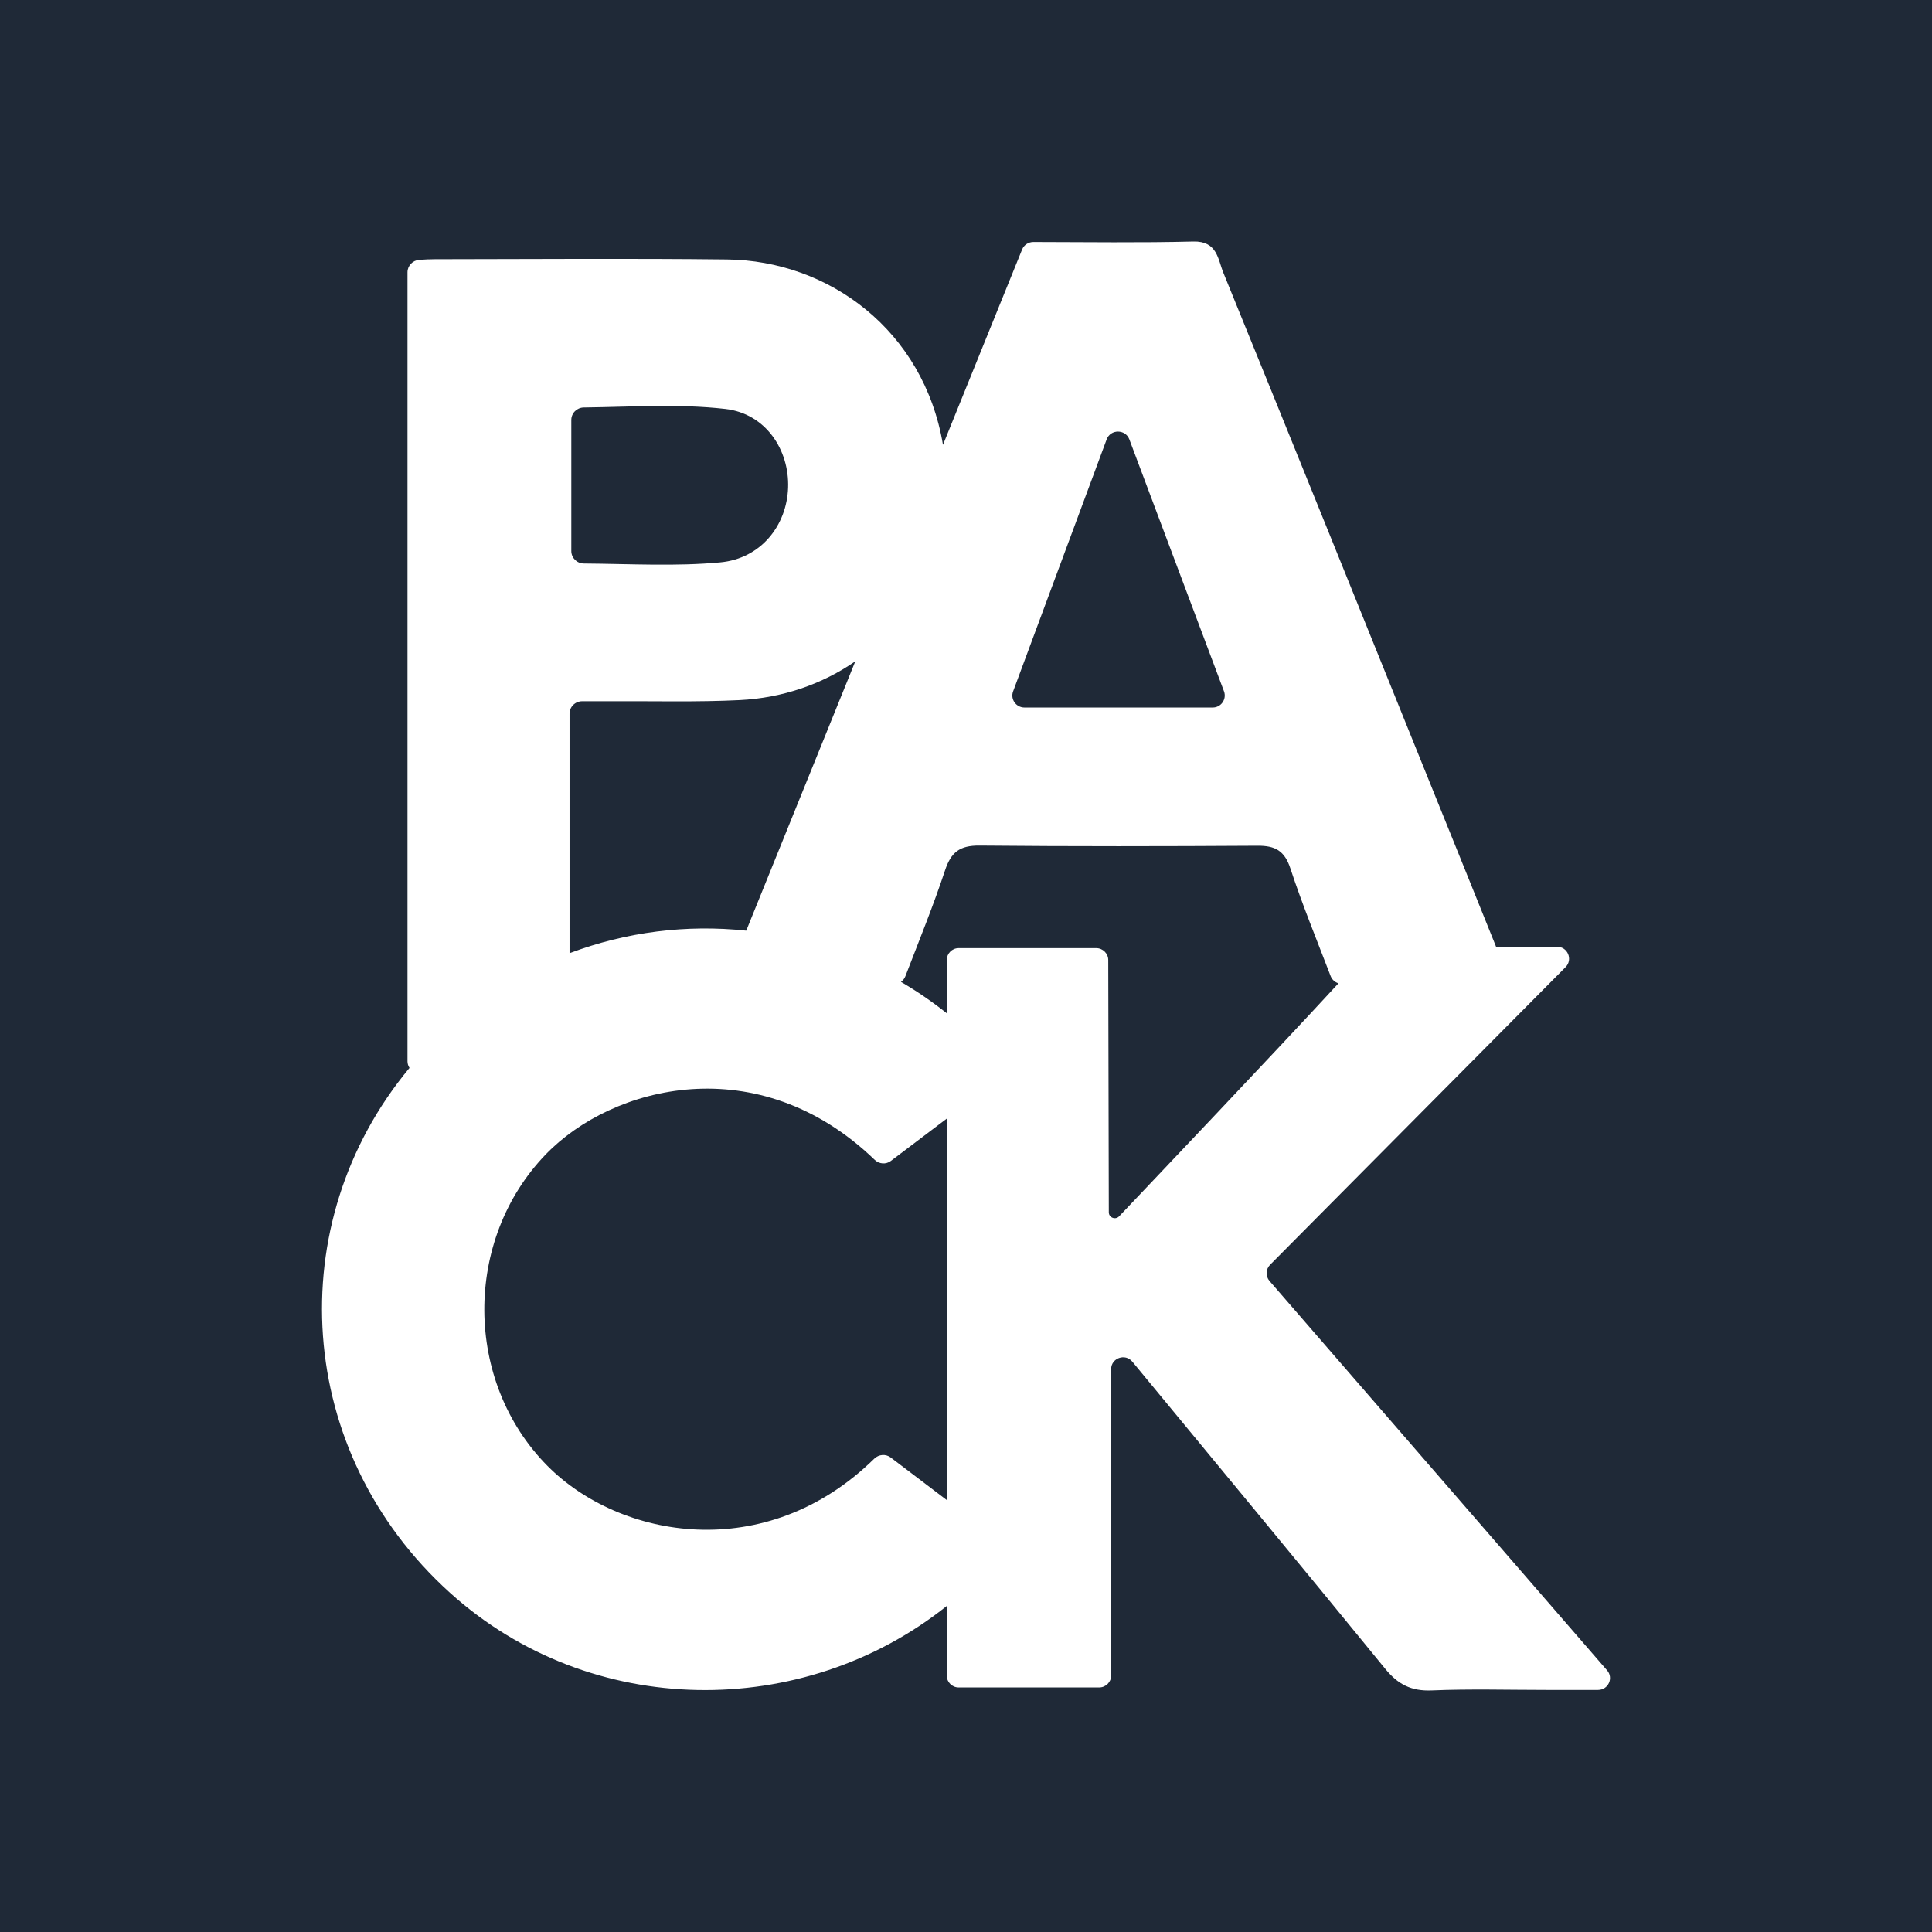
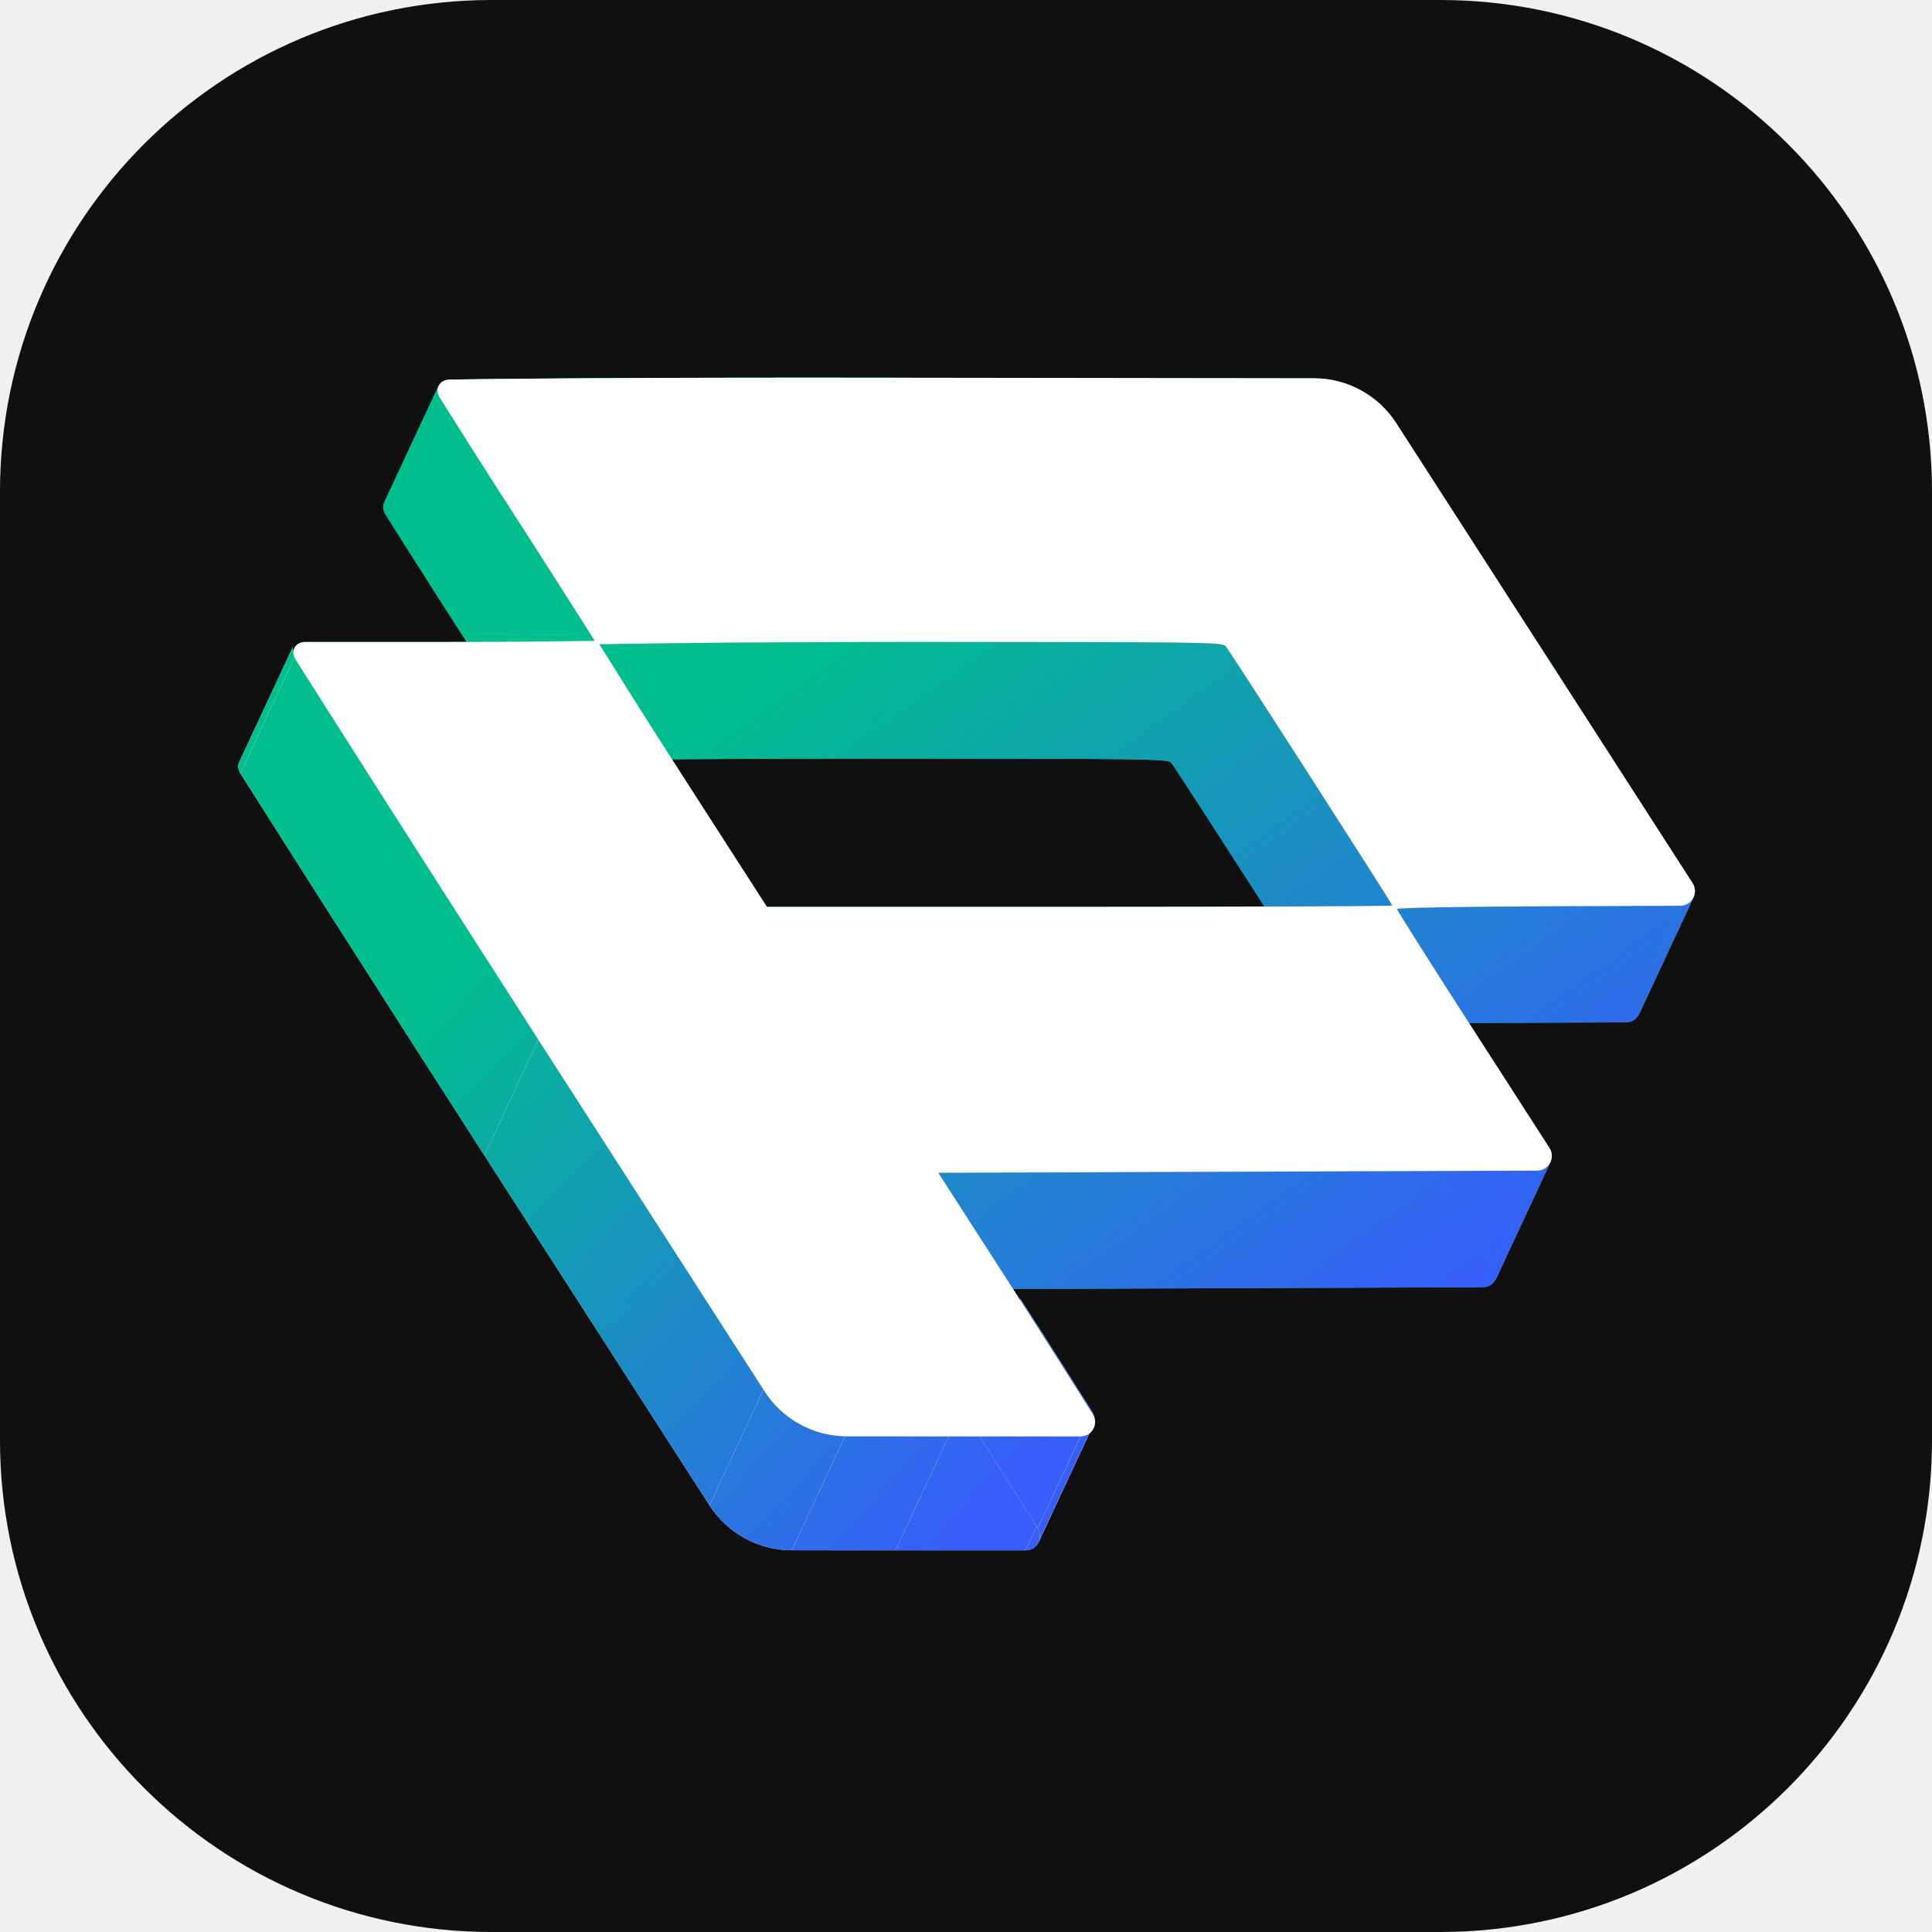
- <svg xmlns="http://www.w3.org/2000/svg" id="favicon" width="24" height="24" viewBox="0 0 24 24" fill="none">
-   <rect width="24" height="24" fill="#1F2937" />
-   <path fill-rule="evenodd" clip-rule="evenodd" d="M13.902 15.11C13.856 15.158 13.774 15.126 13.774 15.06L13.767 11.926C13.767 11.845 13.7 11.778 13.618 11.778H11.909C11.827 11.778 11.761 11.845 11.761 11.926V12.587C11.579 12.442 11.389 12.312 11.192 12.197C11.217 12.18 11.236 12.156 11.247 12.127C11.418 11.683 11.593 11.254 11.739 10.814C11.814 10.586 11.922 10.502 12.167 10.504C13.318 10.515 14.47 10.513 15.622 10.506C15.838 10.505 15.956 10.565 16.029 10.786C16.177 11.236 16.358 11.677 16.53 12.126C16.547 12.169 16.583 12.202 16.627 12.215C15.824 13.087 14.342 14.646 13.902 15.11ZM11.064 18.105C11.003 18.059 10.917 18.066 10.862 18.119C9.513 19.444 7.698 19.116 6.799 18.208C5.763 17.161 5.755 15.404 6.778 14.342C7.603 13.485 9.417 13.012 10.866 14.408C10.921 14.461 11.005 14.468 11.066 14.422C11.297 14.247 11.529 14.071 11.761 13.896V18.634C11.531 18.459 11.3 18.284 11.064 18.105ZM7.232 8.711C7.365 8.711 7.478 8.711 7.591 8.711C8.123 8.708 8.656 8.723 9.187 8.697C9.727 8.67 10.219 8.496 10.625 8.215C10.174 9.329 9.723 10.444 9.27 11.561C8.532 11.482 7.78 11.575 7.075 11.841V8.866C7.075 8.78 7.146 8.711 7.232 8.711ZM7.097 5.217C7.097 5.132 7.166 5.063 7.252 5.062C7.842 5.055 8.432 5.014 9.01 5.08C9.514 5.138 9.806 5.59 9.79 6.058C9.774 6.526 9.454 6.939 8.946 6.986C8.4 7.037 7.846 7.005 7.252 7C7.166 6.999 7.097 6.93 7.097 6.845V5.217ZM12.585 8.589C12.969 7.556 13.348 6.535 13.747 5.459C13.795 5.329 13.98 5.329 14.029 5.458C14.431 6.529 14.813 7.546 15.205 8.588C15.241 8.685 15.169 8.789 15.065 8.789H12.726C12.622 8.789 12.549 8.686 12.585 8.589ZM19.964 20.75C18.53 19.095 17.157 17.511 15.77 15.912C15.72 15.854 15.723 15.767 15.777 15.712C16.996 14.484 18.198 13.272 19.449 12.013C19.541 11.919 19.474 11.76 19.342 11.761C19.08 11.762 18.831 11.763 18.586 11.764C18.322 11.108 18.064 10.468 17.805 9.829C16.938 7.681 16.071 5.533 15.197 3.388C15.129 3.222 15.123 2.993 14.824 3C14.167 3.017 13.51 3.007 12.837 3.006C12.775 3.006 12.72 3.043 12.697 3.099C12.369 3.909 12.041 4.718 11.714 5.526C11.475 4.104 10.298 3.237 9.03 3.223C7.822 3.209 6.613 3.219 5.405 3.22C5.34 3.22 5.275 3.223 5.209 3.228C5.127 3.233 5.062 3.301 5.062 3.382V13.184C5.062 13.215 5.072 13.242 5.087 13.266C3.483 15.197 3.657 18.04 5.59 19.786C7.336 21.364 9.978 21.374 11.761 19.95V20.815C11.761 20.896 11.827 20.962 11.909 20.962H13.654C13.736 20.962 13.803 20.896 13.803 20.815V17.008C13.803 16.87 13.978 16.808 14.066 16.915L14.068 16.917C15.115 18.186 16.165 19.452 17.205 20.727C17.364 20.923 17.529 21.01 17.787 20.999C18.261 20.979 18.736 20.993 19.211 20.993H19.851C19.978 20.993 20.047 20.845 19.964 20.75Z" fill="white" />
+ <svg xmlns="http://www.w3.org/2000/svg" id="favicon" width="44" height="44" viewBox="0 0 44 44" fill="none">
+   <rect width="44" height="44" rx="11.2" fill="url(#paint0_linear_94_1226585)" />
+   <path fill-rule="evenodd" clip-rule="evenodd" d="M23.257 29.647L21.368 26.712L20.13 29.367L22.019 32.302L23.257 29.647Z" fill="#00BE8E" />
+   <path fill-rule="evenodd" clip-rule="evenodd" d="M35.01 14.621L31.799 9.637L30.561 12.292L33.771 17.276L35.01 14.621Z" fill="#00BE8E" />
+   <path fill-rule="evenodd" clip-rule="evenodd" d="M29.927 8.615L20.435 8.603L19.196 11.258L28.689 11.271L29.927 8.615Z" fill="#00BE8E" />
+   <path fill-rule="evenodd" clip-rule="evenodd" d="M10.236 8.645L8.998 11.3L10.236 8.645Z" fill="#00BE8E" />
+   <path fill-rule="evenodd" clip-rule="evenodd" d="M15.559 17.69L17.466 20.653L16.228 23.309L14.32 20.345L15.559 17.69Z" fill="#00BE8E" />
+   <path fill-rule="evenodd" clip-rule="evenodd" d="M17.466 20.653H24.586L23.348 23.308H16.227L17.466 20.653Z" fill="#00BE8E" />
+   <path fill-rule="evenodd" clip-rule="evenodd" d="M13.65 14.674L12.412 17.329L13.65 14.674Z" fill="#00BE8E" />
+   <path fill-rule="evenodd" clip-rule="evenodd" d="M10.238 8.645C10.118 8.647 10.03 8.705 9.989 8.788L8.751 11.443C8.791 11.361 8.88 11.303 8.999 11.3L10.238 8.645Z" fill="#00BE8E" />
+   <path fill-rule="evenodd" clip-rule="evenodd" d="M13.543 14.595C13.543 14.595 11.95 14.621 10.003 14.621L8.765 17.277C10.712 17.277 12.305 17.251 12.305 17.251L13.543 14.595Z" fill="#00BE8E" />
+   <path fill-rule="evenodd" clip-rule="evenodd" d="M10.003 14.621C8.586 14.621 7.523 14.621 6.952 14.621L5.714 17.277C6.284 17.277 7.347 17.277 8.765 17.277L10.003 14.621Z" fill="#00BE8E" />
+   <path fill-rule="evenodd" clip-rule="evenodd" d="M6.954 14.621C6.834 14.621 6.745 14.676 6.705 14.757L5.467 17.412C5.507 17.332 5.596 17.276 5.715 17.276L6.954 14.621Z" fill="#00BE8E" />
+   <path fill-rule="evenodd" clip-rule="evenodd" d="M24.592 32.653C24.728 32.653 24.836 32.576 24.888 32.472L23.65 35.127C23.597 35.232 23.49 35.308 23.354 35.308L24.592 32.653Z" fill="white" />
+   <path fill-rule="evenodd" clip-rule="evenodd" d="M24.592 32.653C24.728 32.653 24.836 32.576 24.888 32.472L23.65 35.127C23.597 35.232 23.49 35.308 23.354 35.308L24.592 32.653Z" fill="url(#paint1_linear_94_1226585)" />
+   <path fill-rule="evenodd" clip-rule="evenodd" d="M12.269 23.656L17.398 31.628L16.159 34.284L11.03 26.311L12.269 23.656Z" fill="white" />
+   <path fill-rule="evenodd" clip-rule="evenodd" d="M12.269 23.656L17.398 31.628L16.159 34.284L11.03 26.311L12.269 23.656Z" fill="url(#paint2_linear_94_1226585)" />
+   <path fill-rule="evenodd" clip-rule="evenodd" d="M19.27 32.651L21.634 32.653L20.396 35.308L18.032 35.307L19.27 32.651Z" fill="white" />
+   <path fill-rule="evenodd" clip-rule="evenodd" d="M19.27 32.651L21.634 32.653L20.396 35.308L18.032 35.307L19.27 32.651Z" fill="url(#paint3_linear_94_1226585)" />
+   <path fill-rule="evenodd" clip-rule="evenodd" d="M21.634 32.653L24.592 32.653L23.354 35.308L20.396 35.308L21.634 32.653Z" fill="white" />
+   <path fill-rule="evenodd" clip-rule="evenodd" d="M21.634 32.653L24.592 32.653L23.354 35.308L20.396 35.308L21.634 32.653Z" fill="url(#paint4_linear_94_1226585)" />
+   <path fill-rule="evenodd" clip-rule="evenodd" d="M6.688 14.696C6.651 14.77 6.655 14.866 6.714 14.96L5.476 17.615C5.417 17.521 5.413 17.426 5.45 17.352L6.688 14.696Z" fill="white" />
+   <path fill-rule="evenodd" clip-rule="evenodd" d="M6.688 14.696C6.651 14.77 6.655 14.866 6.714 14.96L5.476 17.615C5.417 17.521 5.413 17.426 5.45 17.352L6.688 14.696Z" fill="url(#paint5_linear_94_1226585)" />
+   <path fill-rule="evenodd" clip-rule="evenodd" d="M6.714 14.96C7.44 16.109 9.663 19.605 12.269 23.656L11.03 26.311C8.425 22.261 6.202 18.764 5.476 17.615L6.714 14.96Z" fill="white" />
+   <path fill-rule="evenodd" clip-rule="evenodd" d="M6.714 14.96C7.44 16.109 9.663 19.605 12.269 23.656L11.03 26.311C8.425 22.261 6.202 18.764 5.476 17.615L6.714 14.96Z" fill="url(#paint6_linear_94_1226585)" />
+   <path fill-rule="evenodd" clip-rule="evenodd" d="M17.398 31.628C17.807 32.265 18.513 32.651 19.27 32.651L18.032 35.307C17.275 35.306 16.569 34.921 16.159 34.284L17.398 31.628Z" fill="white" />
+   <path fill-rule="evenodd" clip-rule="evenodd" d="M17.398 31.628C17.807 32.265 18.513 32.651 19.27 32.651L18.032 35.307C17.275 35.306 16.569 34.921 16.159 34.284L17.398 31.628Z" fill="url(#paint7_linear_94_1226585)" />
+   <path fill-rule="evenodd" clip-rule="evenodd" d="M24.888 32.472C24.937 32.375 24.939 32.254 24.872 32.148L23.634 34.804C23.701 34.91 23.699 35.03 23.65 35.127L24.888 32.472Z" fill="white" />
+   <path fill-rule="evenodd" clip-rule="evenodd" d="M24.888 32.472C24.937 32.375 24.939 32.254 24.872 32.148L23.634 34.804C23.701 34.91 23.699 35.03 23.65 35.127L24.888 32.472Z" fill="url(#paint8_linear_94_1226585)" />
+   <path fill-rule="evenodd" clip-rule="evenodd" d="M24.872 32.148C24.521 31.59 23.914 30.629 23.242 29.586L22.004 32.241C22.676 33.285 23.282 34.245 23.634 34.804L24.872 32.148Z" fill="white" />
+   <path fill-rule="evenodd" clip-rule="evenodd" d="M24.872 32.148C24.521 31.59 23.914 30.629 23.242 29.586L22.004 32.241C22.676 33.285 23.282 34.245 23.634 34.804L24.872 32.148Z" fill="url(#paint9_linear_94_1226585)" />
+   <path fill-rule="evenodd" clip-rule="evenodd" d="M33.717 23.704C32.67 22.079 31.814 20.728 31.814 20.702L30.576 23.357C30.576 23.384 31.432 24.735 32.478 26.359L33.717 23.704Z" fill="#00BE8E" />
+   <path fill-rule="evenodd" clip-rule="evenodd" d="M31.799 9.637C31.389 9.001 30.684 8.616 29.928 8.615L28.689 11.27C29.446 11.271 30.151 11.656 30.561 12.292L31.799 9.637Z" fill="#00BE8E" />
+   <path fill-rule="evenodd" clip-rule="evenodd" d="M13.65 14.674C13.65 14.674 14.509 16.06 15.558 17.69L14.319 20.345C13.271 18.716 12.412 17.329 12.412 17.329L13.65 14.674Z" fill="#00BE8E" />
+   <path fill-rule="evenodd" clip-rule="evenodd" d="M24.586 20.653C28.502 20.653 31.706 20.639 31.706 20.622L30.468 23.277C30.468 23.295 27.264 23.309 23.348 23.309L24.586 20.653Z" fill="#00BE8E" />
+   <path fill-rule="evenodd" clip-rule="evenodd" d="M21.37 26.711L28.494 26.684L27.256 29.34L20.132 29.367L21.37 26.711Z" fill="#00BE8E" />
+   <path fill-rule="evenodd" clip-rule="evenodd" d="M21.37 26.711L28.494 26.684L27.256 29.34L20.132 29.367L21.37 26.711Z" fill="url(#paint10_linear_94_1226585)" />
+   <path fill-rule="evenodd" clip-rule="evenodd" d="M28.494 26.684L35.008 26.66L33.77 29.315L27.256 29.34L28.494 26.684Z" fill="#00BE8E" />
+   <path fill-rule="evenodd" clip-rule="evenodd" d="M28.494 26.684L35.008 26.66L33.77 29.315L27.256 29.34L28.494 26.684Z" fill="url(#paint11_linear_94_1226585)" />
+   <path fill-rule="evenodd" clip-rule="evenodd" d="M35.288 26.145L33.716 23.703L32.478 26.359L34.049 28.8L35.288 26.145Z" fill="#00BE8E" />
+   <path fill-rule="evenodd" clip-rule="evenodd" d="M35.288 26.145L33.716 23.703L32.478 26.359L34.049 28.8L35.288 26.145Z" fill="url(#paint12_linear_94_1226585)" />
+   <path fill-rule="evenodd" clip-rule="evenodd" d="M35.008 26.66C35.145 26.659 35.254 26.58 35.307 26.473L34.068 29.128C34.016 29.235 33.907 29.315 33.77 29.315L35.008 26.66Z" fill="#00BE8E" />
+   <path fill-rule="evenodd" clip-rule="evenodd" d="M35.008 26.66C35.145 26.659 35.254 26.58 35.307 26.473L34.068 29.128C34.016 29.235 33.907 29.315 33.77 29.315L35.008 26.66Z" fill="url(#paint13_linear_94_1226585)" />
+   <path fill-rule="evenodd" clip-rule="evenodd" d="M35.307 26.473C35.355 26.374 35.356 26.251 35.288 26.145L34.049 28.8C34.118 28.907 34.117 29.029 34.068 29.128L35.307 26.473Z" fill="#00BE8E" />
+   <path fill-rule="evenodd" clip-rule="evenodd" d="M35.307 26.473C35.355 26.374 35.356 26.251 35.288 26.145L34.049 28.8C34.118 28.907 34.117 29.029 34.068 29.128L35.307 26.473Z" fill="url(#paint14_linear_94_1226585)" />
+   <path fill-rule="evenodd" clip-rule="evenodd" d="M35.346 20.64L38.268 20.628L37.029 23.284L34.108 23.295L35.346 20.64Z" fill="#00BE8E" />
+   <path fill-rule="evenodd" clip-rule="evenodd" d="M35.346 20.64L38.268 20.628L37.029 23.284L34.108 23.295L35.346 20.64Z" fill="url(#paint15_linear_94_1226585)" />
+   <path fill-rule="evenodd" clip-rule="evenodd" d="M38.547 20.113L35.01 14.621L33.772 17.277L37.309 22.768L38.547 20.113Z" fill="#00BE8E" />
+   <path fill-rule="evenodd" clip-rule="evenodd" d="M38.547 20.113L35.01 14.621L33.772 17.277L37.309 22.768L38.547 20.113Z" fill="url(#paint16_linear_94_1226585)" />
+   <path fill-rule="evenodd" clip-rule="evenodd" d="M31.814 20.702C31.814 20.674 33.328 20.648 35.346 20.64L34.108 23.295C32.089 23.303 30.576 23.33 30.576 23.357L31.814 20.702Z" fill="#00BE8E" />
+   <path fill-rule="evenodd" clip-rule="evenodd" d="M31.814 20.702C31.814 20.674 33.328 20.648 35.346 20.64L34.108 23.295C32.089 23.303 30.576 23.33 30.576 23.357L31.814 20.702Z" fill="url(#paint17_linear_94_1226585)" />
+   <path fill-rule="evenodd" clip-rule="evenodd" d="M38.268 20.628C38.405 20.628 38.514 20.548 38.566 20.441L37.328 23.097C37.276 23.204 37.167 23.283 37.029 23.284L38.268 20.628Z" fill="#00BE8E" />
+   <path fill-rule="evenodd" clip-rule="evenodd" d="M38.268 20.628C38.405 20.628 38.514 20.548 38.566 20.441L37.328 23.097C37.276 23.204 37.167 23.283 37.029 23.284L38.268 20.628Z" fill="url(#paint18_linear_94_1226585)" />
+   <path fill-rule="evenodd" clip-rule="evenodd" d="M38.566 20.441C38.615 20.342 38.616 20.22 38.547 20.113L37.309 22.768C37.378 22.875 37.377 22.998 37.328 23.097L38.566 20.441Z" fill="#00BE8E" />
+   <path fill-rule="evenodd" clip-rule="evenodd" d="M38.566 20.441C38.615 20.342 38.616 20.22 38.547 20.113L37.309 22.768C37.378 22.875 37.377 22.998 37.328 23.097L38.566 20.441Z" fill="url(#paint19_linear_94_1226585)" />
+   <path fill-rule="evenodd" clip-rule="evenodd" d="M9.989 8.787C9.952 8.864 9.956 8.961 10.014 9.054L8.776 11.71C8.717 11.616 8.714 11.519 8.751 11.443L9.989 8.787Z" fill="#00BE8E" />
+   <path fill-rule="evenodd" clip-rule="evenodd" d="M9.989 8.787C9.952 8.864 9.956 8.961 10.014 9.054L8.776 11.71C8.717 11.616 8.714 11.519 8.751 11.443L9.989 8.787Z" fill="url(#paint20_linear_94_1226585)" />
+   <path fill-rule="evenodd" clip-rule="evenodd" d="M10.014 9.054C10.34 9.576 10.957 10.552 11.663 11.648L10.425 14.303C9.719 13.207 9.102 12.232 8.776 11.71L10.014 9.054Z" fill="#00BE8E" />
+   <path fill-rule="evenodd" clip-rule="evenodd" d="M10.014 9.054C10.34 9.576 10.957 10.552 11.663 11.648L10.425 14.303C9.719 13.207 9.102 12.232 8.776 11.71L10.014 9.054Z" fill="url(#paint21_linear_94_1226585)" />
+   <path fill-rule="evenodd" clip-rule="evenodd" d="M11.663 11.648C12.698 13.255 13.544 14.595 13.544 14.595L12.306 17.251C12.306 17.251 11.46 15.91 10.425 14.303L11.663 11.648Z" fill="#00BE8E" />
+   <path fill-rule="evenodd" clip-rule="evenodd" d="M11.663 11.648C12.698 13.255 13.544 14.595 13.544 14.595L12.306 17.251C12.306 17.251 11.46 15.91 10.425 14.303L11.663 11.648Z" fill="url(#paint22_linear_94_1226585)" />
+   <path fill-rule="evenodd" clip-rule="evenodd" d="M20.436 8.603C13.996 8.595 11.228 8.628 10.237 8.645L8.999 11.3C9.99 11.283 12.758 11.25 19.197 11.258L20.436 8.603Z" fill="#00BE8E" />
+   <path fill-rule="evenodd" clip-rule="evenodd" d="M20.436 8.603C13.996 8.595 11.228 8.628 10.237 8.645L8.999 11.3C9.99 11.283 12.758 11.25 19.197 11.258L20.436 8.603Z" fill="url(#paint23_linear_94_1226585)" />
+   <path fill-rule="evenodd" clip-rule="evenodd" d="M31.707 20.622C31.707 20.582 28.019 14.841 27.912 14.715L26.674 17.371C26.781 17.497 30.469 23.238 30.469 23.277L31.707 20.622Z" fill="#00BE8E" />
+   <path fill-rule="evenodd" clip-rule="evenodd" d="M31.707 20.622C31.707 20.582 28.019 14.841 27.912 14.715L26.674 17.371C26.781 17.497 30.469 23.238 30.469 23.277L31.707 20.622Z" fill="url(#paint24_linear_94_1226585)" />
+   <path fill-rule="evenodd" clip-rule="evenodd" d="M27.912 14.715C27.837 14.627 27.429 14.621 20.742 14.621L19.504 17.277C26.191 17.277 26.599 17.282 26.674 17.371L27.912 14.715Z" fill="#00BE8E" />
+   <path fill-rule="evenodd" clip-rule="evenodd" d="M27.912 14.715C27.837 14.627 27.429 14.621 20.742 14.621L19.504 17.277C26.191 17.277 26.599 17.282 26.674 17.371L27.912 14.715Z" fill="url(#paint25_linear_94_1226585)" />
+   <path fill-rule="evenodd" clip-rule="evenodd" d="M20.742 14.621C16.168 14.621 13.652 14.674 13.652 14.674L12.413 17.329C12.413 17.329 14.929 17.277 19.504 17.277L20.742 14.621Z" fill="#00BE8E" />
+   <path fill-rule="evenodd" clip-rule="evenodd" d="M20.742 14.621C16.168 14.621 13.652 14.674 13.652 14.674L12.413 17.329C12.413 17.329 14.929 17.277 19.504 17.277L20.742 14.621Z" fill="url(#paint26_linear_94_1226585)" />
+   <path fill-rule="evenodd" clip-rule="evenodd" d="M10.237 8.645C10.008 8.649 9.892 8.86 10.014 9.054C10.34 9.576 10.957 10.552 11.663 11.648C12.698 13.255 13.544 14.595 13.544 14.595C13.544 14.595 11.951 14.621 10.004 14.621C8.587 14.621 7.524 14.621 6.953 14.621C6.723 14.621 6.608 14.825 6.731 15.02C7.456 16.169 9.68 19.666 12.285 23.717L17.414 31.689C17.824 32.326 18.529 32.711 19.287 32.712L21.651 32.714H24.609C24.87 32.714 25.028 32.43 24.889 32.209C24.537 31.65 23.93 30.69 23.259 29.646L21.37 26.711L28.494 26.684L35.008 26.66C35.272 26.659 35.43 26.366 35.288 26.145L33.716 23.703C32.67 22.079 31.814 20.728 31.814 20.702C31.814 20.674 33.327 20.648 35.346 20.64L38.268 20.628C38.532 20.627 38.69 20.335 38.547 20.113L35.01 14.621L31.799 9.637C31.389 9.001 30.685 8.616 29.928 8.615L20.436 8.603C13.996 8.595 11.228 8.628 10.237 8.645ZM13.652 14.674C13.652 14.674 14.51 16.06 15.559 17.69L17.466 20.653H24.587C28.503 20.653 31.707 20.639 31.707 20.622C31.707 20.582 28.019 14.841 27.912 14.715C27.837 14.627 27.429 14.621 20.742 14.621C16.168 14.621 13.652 14.674 13.652 14.674Z" fill="white" />
+   <defs>
+     <linearGradient id="paint0_linear_94_1226585" x1="22" y1="0" x2="22" y2="44" gradientUnits="userSpaceOnUse">
+       <stop offset="1" stop-color="#101010" />
+       <stop stop-color="#1B1B1B" />
+     </linearGradient>
+     <linearGradient id="paint1_linear_94_1226585" x1="8.95" y1="13.665" x2="26.684" y2="30.022" gradientUnits="userSpaceOnUse">
+       <stop stop-color="#00BE8E" />
+       <stop offset="0.281" stop-color="#00BE8E" />
+       <stop offset="1" stop-color="#375DFB" />
+     </linearGradient>
+     <linearGradient id="paint2_linear_94_1226585" x1="8.95" y1="13.665" x2="26.684" y2="30.022" gradientUnits="userSpaceOnUse">
+       <stop stop-color="#00BE8E" />
+       <stop offset="0.281" stop-color="#00BE8E" />
+       <stop offset="1" stop-color="#375DFB" />
+     </linearGradient>
+     <linearGradient id="paint3_linear_94_1226585" x1="8.95" y1="13.665" x2="26.684" y2="30.022" gradientUnits="userSpaceOnUse">
+       <stop stop-color="#00BE8E" />
+       <stop offset="0.281" stop-color="#00BE8E" />
+       <stop offset="1" stop-color="#375DFB" />
+     </linearGradient>
+     <linearGradient id="paint4_linear_94_1226585" x1="8.95" y1="13.665" x2="26.684" y2="30.022" gradientUnits="userSpaceOnUse">
+       <stop stop-color="#00BE8E" />
+       <stop offset="0.281" stop-color="#00BE8E" />
+       <stop offset="1" stop-color="#375DFB" />
+     </linearGradient>
+     <linearGradient id="paint5_linear_94_1226585" x1="8.95" y1="13.665" x2="26.684" y2="30.022" gradientUnits="userSpaceOnUse">
+       <stop stop-color="#00BE8E" />
+       <stop offset="0.281" stop-color="#00BE8E" />
+       <stop offset="1" stop-color="#375DFB" />
+     </linearGradient>
+     <linearGradient id="paint6_linear_94_1226585" x1="8.95" y1="13.665" x2="26.684" y2="30.022" gradientUnits="userSpaceOnUse">
+       <stop stop-color="#00BE8E" />
+       <stop offset="0.281" stop-color="#00BE8E" />
+       <stop offset="1" stop-color="#375DFB" />
+     </linearGradient>
+     <linearGradient id="paint7_linear_94_1226585" x1="8.95" y1="13.665" x2="26.684" y2="30.022" gradientUnits="userSpaceOnUse">
+       <stop stop-color="#00BE8E" />
+       <stop offset="0.281" stop-color="#00BE8E" />
+       <stop offset="1" stop-color="#375DFB" />
+     </linearGradient>
+     <linearGradient id="paint8_linear_94_1226585" x1="8.95" y1="13.665" x2="26.684" y2="30.022" gradientUnits="userSpaceOnUse">
+       <stop stop-color="#00BE8E" />
+       <stop offset="0.281" stop-color="#00BE8E" />
+       <stop offset="1" stop-color="#375DFB" />
+     </linearGradient>
+     <linearGradient id="paint9_linear_94_1226585" x1="8.95" y1="13.665" x2="26.684" y2="30.022" gradientUnits="userSpaceOnUse">
+       <stop stop-color="#00BE8E" />
+       <stop offset="0.281" stop-color="#00BE8E" />
+       <stop offset="1" stop-color="#375DFB" />
+     </linearGradient>
+     <linearGradient id="paint10_linear_94_1226585" x1="14.127" y1="7.563" x2="31.07" y2="31.332" gradientUnits="userSpaceOnUse">
+       <stop stop-color="#00BE8E" />
+       <stop offset="0.281" stop-color="#00BE8E" />
+       <stop offset="1" stop-color="#375DFB" />
+     </linearGradient>
+     <linearGradient id="paint11_linear_94_1226585" x1="14.127" y1="7.563" x2="31.07" y2="31.332" gradientUnits="userSpaceOnUse">
+       <stop stop-color="#00BE8E" />
+       <stop offset="0.281" stop-color="#00BE8E" />
+       <stop offset="1" stop-color="#375DFB" />
+     </linearGradient>
+     <linearGradient id="paint12_linear_94_1226585" x1="14.127" y1="7.563" x2="31.07" y2="31.332" gradientUnits="userSpaceOnUse">
+       <stop stop-color="#00BE8E" />
+       <stop offset="0.281" stop-color="#00BE8E" />
+       <stop offset="1" stop-color="#375DFB" />
+     </linearGradient>
+     <linearGradient id="paint13_linear_94_1226585" x1="14.127" y1="7.563" x2="31.07" y2="31.332" gradientUnits="userSpaceOnUse">
+       <stop stop-color="#00BE8E" />
+       <stop offset="0.281" stop-color="#00BE8E" />
+       <stop offset="1" stop-color="#375DFB" />
+     </linearGradient>
+     <linearGradient id="paint14_linear_94_1226585" x1="14.127" y1="7.563" x2="31.07" y2="31.332" gradientUnits="userSpaceOnUse">
+       <stop stop-color="#00BE8E" />
+       <stop offset="0.281" stop-color="#00BE8E" />
+       <stop offset="1" stop-color="#375DFB" />
+     </linearGradient>
+     <linearGradient id="paint15_linear_94_1226585" x1="14.127" y1="7.563" x2="31.07" y2="31.332" gradientUnits="userSpaceOnUse">
+       <stop stop-color="#00BE8E" />
+       <stop offset="0.281" stop-color="#00BE8E" />
+       <stop offset="1" stop-color="#375DFB" />
+     </linearGradient>
+     <linearGradient id="paint16_linear_94_1226585" x1="14.127" y1="7.563" x2="31.07" y2="31.332" gradientUnits="userSpaceOnUse">
+       <stop stop-color="#00BE8E" />
+       <stop offset="0.281" stop-color="#00BE8E" />
+       <stop offset="1" stop-color="#375DFB" />
+     </linearGradient>
+     <linearGradient id="paint17_linear_94_1226585" x1="14.127" y1="7.563" x2="31.07" y2="31.332" gradientUnits="userSpaceOnUse">
+       <stop stop-color="#00BE8E" />
+       <stop offset="0.281" stop-color="#00BE8E" />
+       <stop offset="1" stop-color="#375DFB" />
+     </linearGradient>
+     <linearGradient id="paint18_linear_94_1226585" x1="14.127" y1="7.563" x2="31.07" y2="31.332" gradientUnits="userSpaceOnUse">
+       <stop stop-color="#00BE8E" />
+       <stop offset="0.281" stop-color="#00BE8E" />
+       <stop offset="1" stop-color="#375DFB" />
+     </linearGradient>
+     <linearGradient id="paint19_linear_94_1226585" x1="14.127" y1="7.563" x2="31.07" y2="31.332" gradientUnits="userSpaceOnUse">
+       <stop stop-color="#00BE8E" />
+       <stop offset="0.281" stop-color="#00BE8E" />
+       <stop offset="1" stop-color="#375DFB" />
+     </linearGradient>
+     <linearGradient id="paint20_linear_94_1226585" x1="14.127" y1="7.563" x2="31.07" y2="31.332" gradientUnits="userSpaceOnUse">
+       <stop stop-color="#00BE8E" />
+       <stop offset="0.281" stop-color="#00BE8E" />
+       <stop offset="1" stop-color="#375DFB" />
+     </linearGradient>
+     <linearGradient id="paint21_linear_94_1226585" x1="14.127" y1="7.563" x2="31.07" y2="31.332" gradientUnits="userSpaceOnUse">
+       <stop stop-color="#00BE8E" />
+       <stop offset="0.281" stop-color="#00BE8E" />
+       <stop offset="1" stop-color="#375DFB" />
+     </linearGradient>
+     <linearGradient id="paint22_linear_94_1226585" x1="14.127" y1="7.563" x2="31.07" y2="31.332" gradientUnits="userSpaceOnUse">
+       <stop stop-color="#00BE8E" />
+       <stop offset="0.281" stop-color="#00BE8E" />
+       <stop offset="1" stop-color="#375DFB" />
+     </linearGradient>
+     <linearGradient id="paint23_linear_94_1226585" x1="14.127" y1="7.563" x2="31.07" y2="31.332" gradientUnits="userSpaceOnUse">
+       <stop stop-color="#00BE8E" />
+       <stop offset="0.281" stop-color="#00BE8E" />
+       <stop offset="1" stop-color="#375DFB" />
+     </linearGradient>
+     <linearGradient id="paint24_linear_94_1226585" x1="14.127" y1="7.563" x2="31.07" y2="31.332" gradientUnits="userSpaceOnUse">
+       <stop stop-color="#00BE8E" />
+       <stop offset="0.281" stop-color="#00BE8E" />
+       <stop offset="1" stop-color="#375DFB" />
+     </linearGradient>
+     <linearGradient id="paint25_linear_94_1226585" x1="14.127" y1="7.563" x2="31.07" y2="31.332" gradientUnits="userSpaceOnUse">
+       <stop stop-color="#00BE8E" />
+       <stop offset="0.281" stop-color="#00BE8E" />
+       <stop offset="1" stop-color="#375DFB" />
+     </linearGradient>
+     <linearGradient id="paint26_linear_94_1226585" x1="14.127" y1="7.563" x2="31.07" y2="31.332" gradientUnits="userSpaceOnUse">
+       <stop stop-color="#00BE8E" />
+       <stop offset="0.281" stop-color="#00BE8E" />
+       <stop offset="1" stop-color="#375DFB" />
+     </linearGradient>
+   </defs>
+   <div mx-name="view-image-info" />
</svg>
